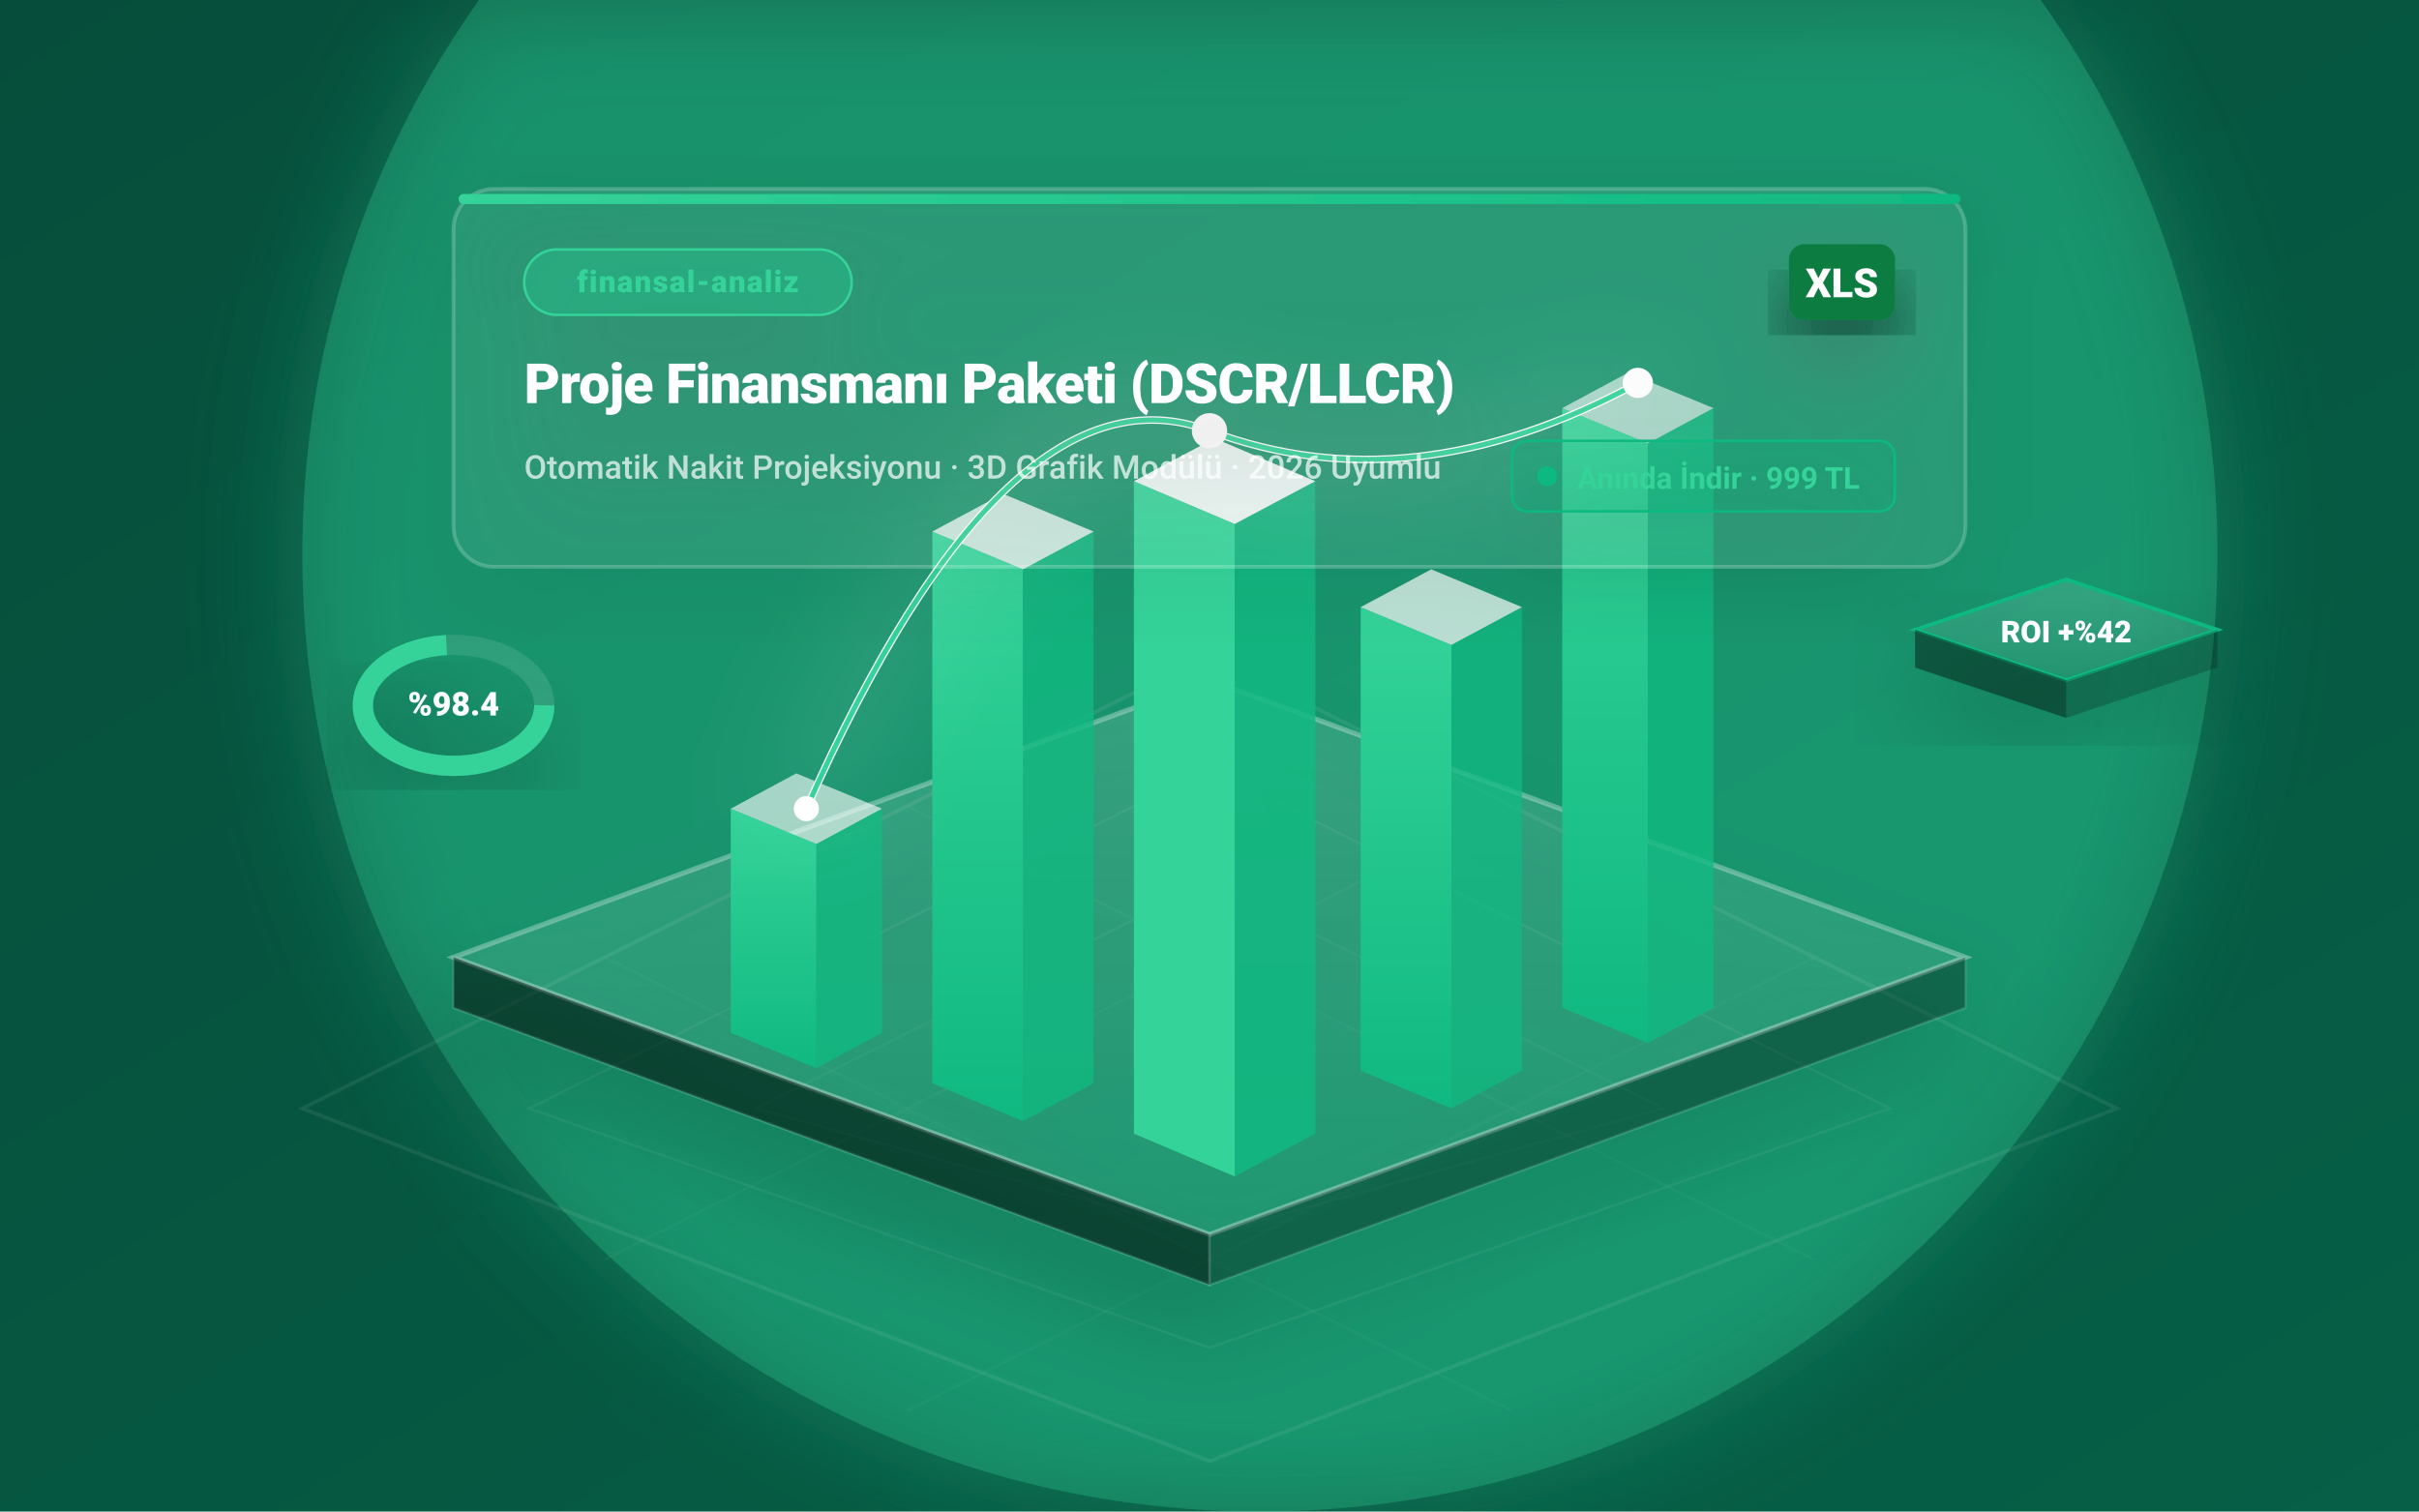
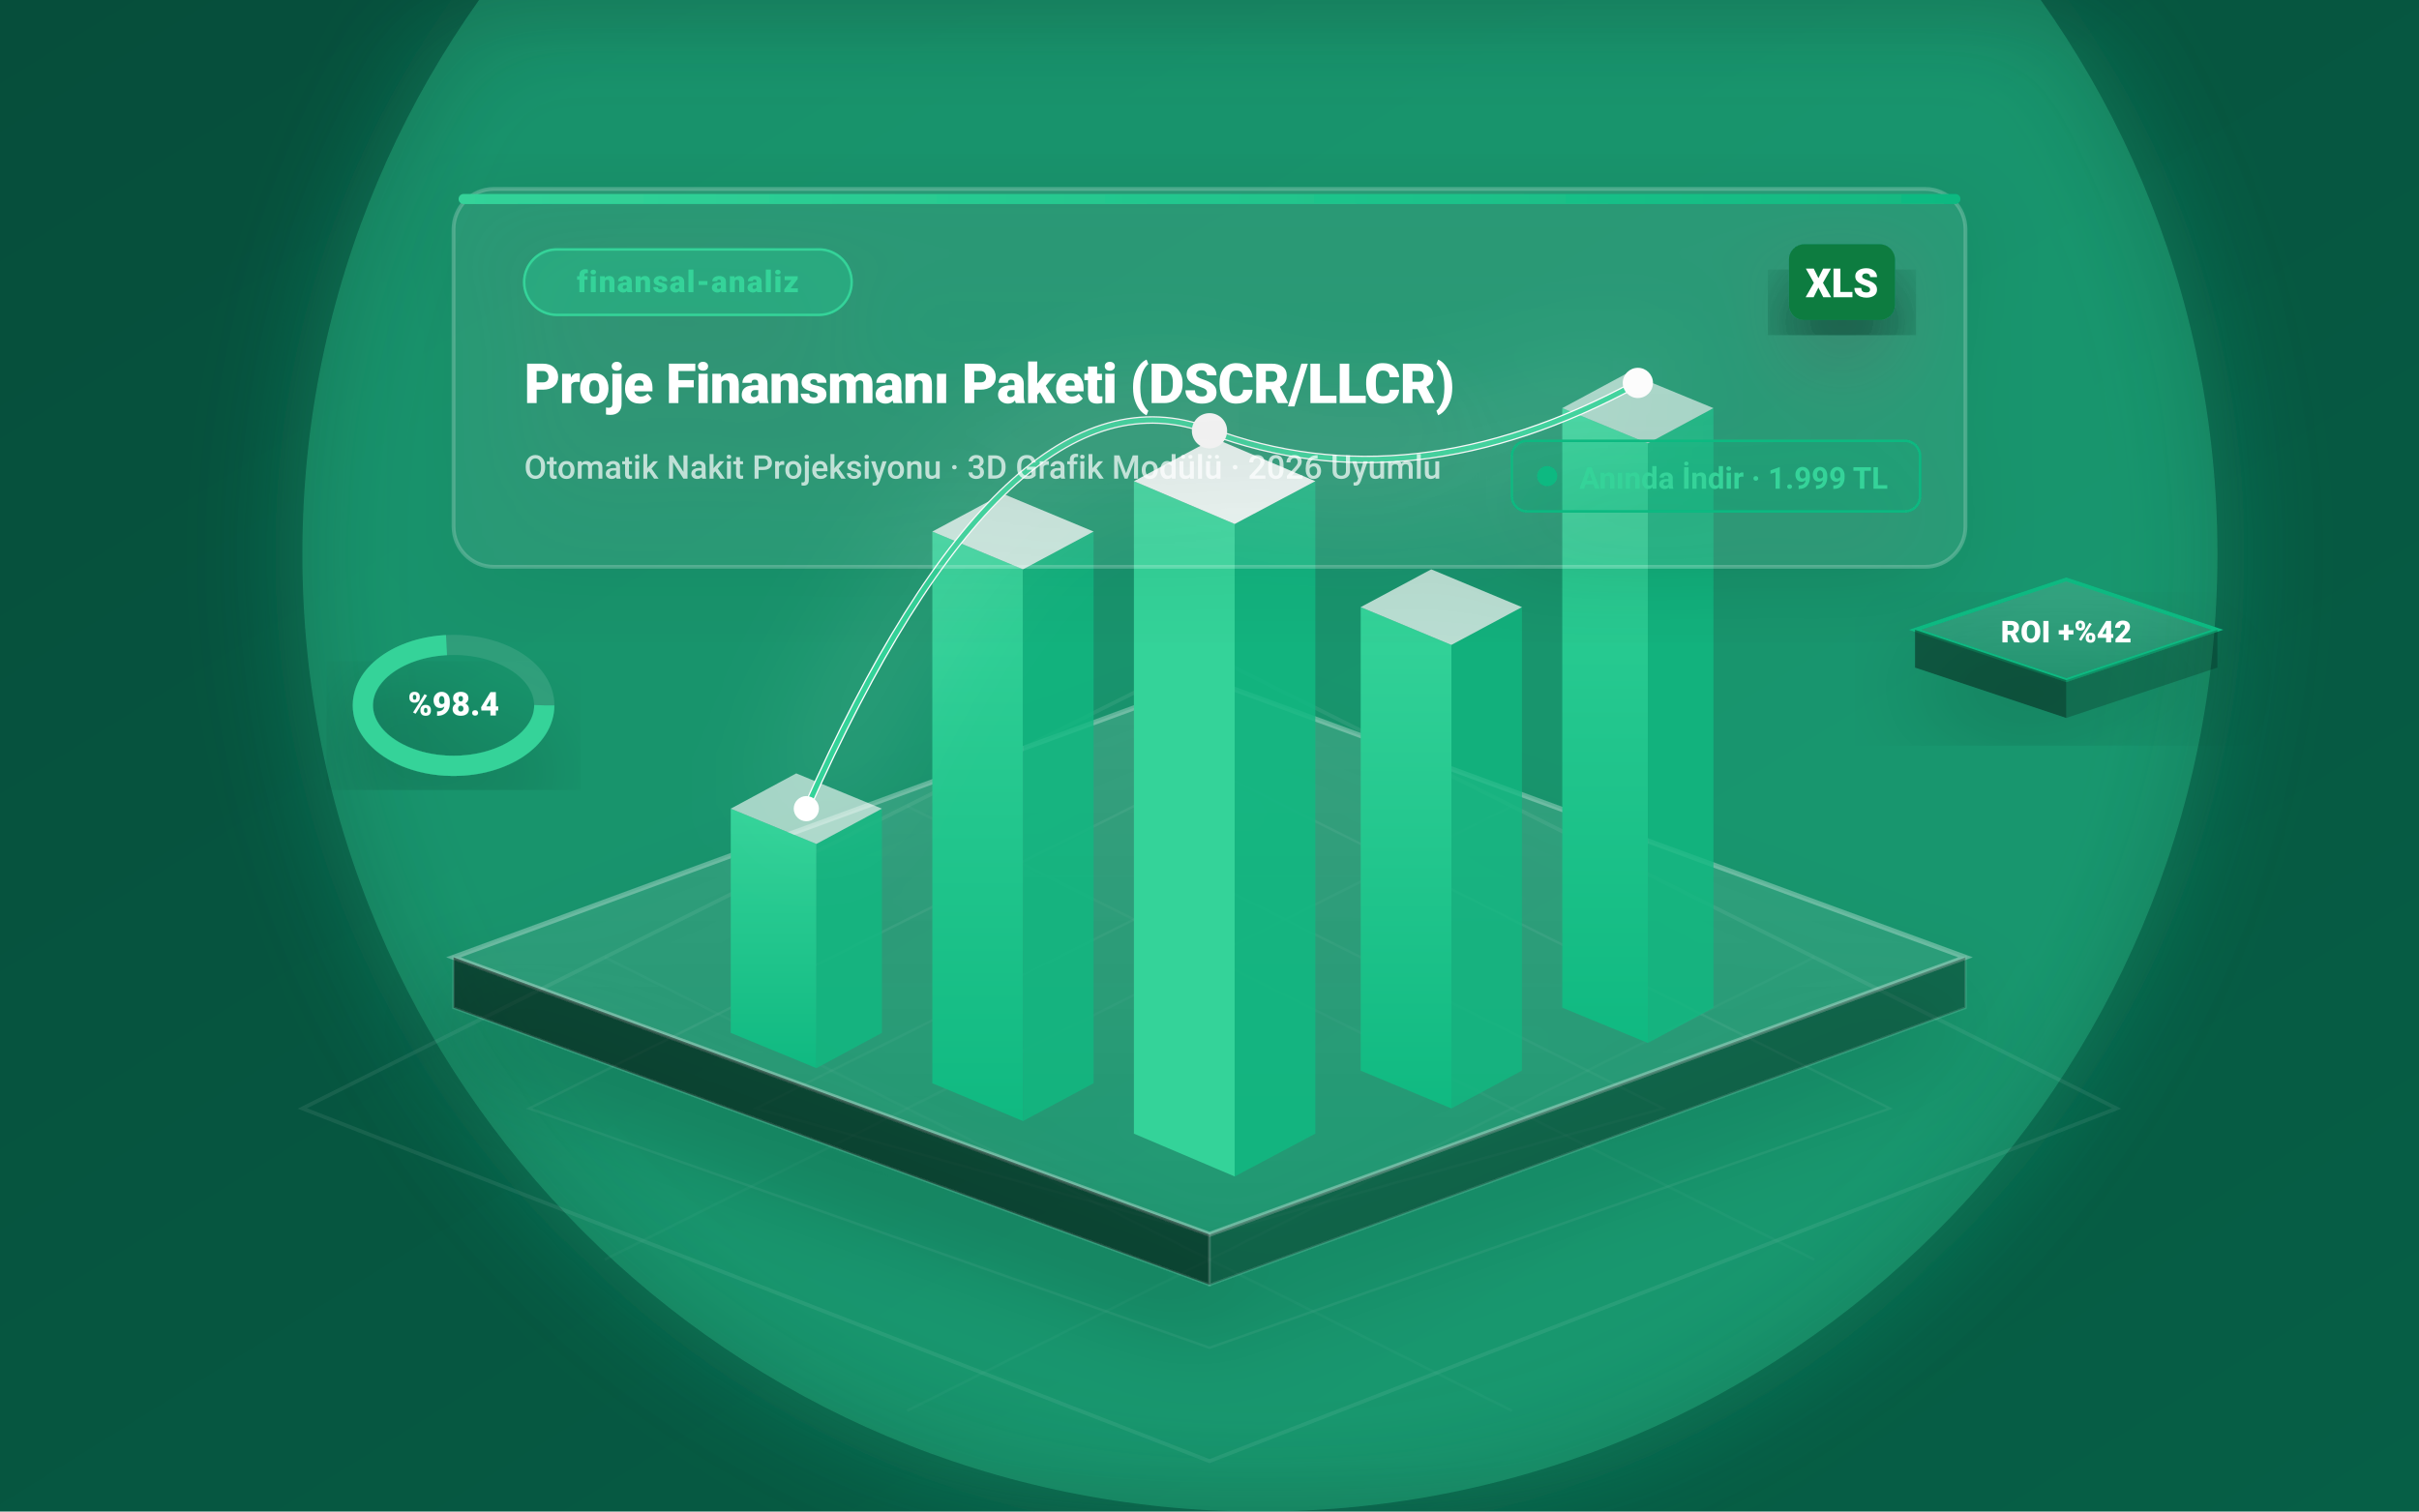
<svg xmlns="http://www.w3.org/2000/svg" viewBox="0 0 960 600" width="100%" height="100%">
  <defs>
    <linearGradient id="bgGrad_proje-finansmani-dscr-llcr-paketi" x1="0%" y1="0%" x2="100%" y2="100%">
      <stop offset="0%" stop-color="#064e3b" />
      <stop offset="100%" stop-color="#065f46" />
    </linearGradient>
    <linearGradient id="floorGrad_proje-finansmani-dscr-llcr-paketi" x1="0%" y1="0%" x2="0%" y2="100%">
      <stop offset="0%" stop-color="rgba(255,255,255,0.12)" />
      <stop offset="100%" stop-color="rgba(255,255,255,0.02)" />
    </linearGradient>
    <linearGradient id="accentGrad_proje-finansmani-dscr-llcr-paketi" x1="0%" y1="0%" x2="100%" y2="0%">
      <stop offset="0%" stop-color="#34d399" />
      <stop offset="100%" stop-color="#10b981" />
    </linearGradient>
    <linearGradient id="barFront_proje-finansmani-dscr-llcr-paketi" x1="0%" y1="0%" x2="0%" y2="100%">
      <stop offset="0%" stop-color="#34d399" />
      <stop offset="100%" stop-color="#10b981" />
    </linearGradient>
    <linearGradient id="barSide_proje-finansmani-dscr-llcr-paketi" x1="0%" y1="0%" x2="100%" y2="0%">
      <stop offset="0%" stop-color="rgba(0,0,0,0.35)" />
      <stop offset="100%" stop-color="rgba(0,0,0,0.1)" />
    </linearGradient>
    <filter id="glow_proje-finansmani-dscr-llcr-paketi" x="-30%" y="-30%" width="160%" height="160%">
      <feGaussianBlur stdDeviation="22" result="blur" />
      <feComposite in="SourceGraphic" in2="blur" operator="over" />
    </filter>
    <filter id="shadow_proje-finansmani-dscr-llcr-paketi" x="-20%" y="-20%" width="140%" height="140%">
      <feDropShadow dx="0" dy="16" stdDeviation="18" flood-color="rgba(0,0,0,0.45)" />
    </filter>
  </defs>
  <rect width="960" height="600" fill="url(#bgGrad_proje-finansmani-dscr-llcr-paketi)" />
  <circle cx="500" cy="220" r="380" fill="rgba(52,211,153,0.3)" filter="url(#glow_proje-finansmani-dscr-llcr-paketi)" />
  <g opacity="0.18">
    <path d="M 120 440 L 480 260 L 840 440 L 480 580 Z" fill="none" stroke="rgba(255,255,255,0.4)" stroke-width="1.5" />
    <path d="M 210 440 L 480 305 L 750 440 L 480 535 Z" fill="none" stroke="rgba(255,255,255,0.3)" stroke-width="1" />
    <path d="M 300 440 L 480 350 L 660 440 L 480 490 Z" fill="none" stroke="rgba(255,255,255,0.2)" stroke-width="1" />
    <line x1="240" y1="380" x2="600" y2="560" stroke="rgba(255,255,255,0.15)" stroke-width="1" />
    <line x1="360" y1="320" x2="720" y2="500" stroke="rgba(255,255,255,0.15)" stroke-width="1" />
    <line x1="720" y1="380" x2="360" y2="560" stroke="rgba(255,255,255,0.15)" stroke-width="1" />
    <line x1="600" y1="320" x2="240" y2="500" stroke="rgba(255,255,255,0.15)" stroke-width="1" />
  </g>
  <g filter="url(#shadow_proje-finansmani-dscr-llcr-paketi)">
    <polygon points="480,270 780,380 480,490 180,380" fill="url(#floorGrad_proje-finansmani-dscr-llcr-paketi)" stroke="rgba(255,255,255,0.3)" stroke-width="2" />
    <polygon points="180,380 480,490 480,510 180,400" fill="rgba(0,0,0,0.5)" stroke="rgba(255,255,255,0.1)" stroke-width="1" />
    <polygon points="480,490 780,380 780,400 480,510" fill="rgba(0,0,0,0.3)" stroke="rgba(255,255,255,0.1)" stroke-width="1" />
  </g>
  <g transform="translate(290, 321)">
    <polygon points="0,89 34,103 34,14 0,0" fill="url(#barFront_proje-finansmani-dscr-llcr-paketi)" />
    <polygon points="34,103 60,89 60,0 34,14" fill="#10b981" opacity="0.8" />
    <polygon points="0,0 26,-14 60,0 34,14" fill="#ffffff" opacity="0.6" />
  </g>
  <g transform="translate(370, 211)">
    <polygon points="0,219 36,234 36,15 0,0" fill="url(#barFront_proje-finansmani-dscr-llcr-paketi)" />
    <polygon points="36,234 64,219 64,0 36,15" fill="#10b981" opacity="0.8" />
    <polygon points="0,0 28,-15 64,0 36,15" fill="#ffffff" opacity="0.75" />
  </g>
  <g transform="translate(450, 191)">
    <polygon points="0,259 40,276 40,17 0,0" fill="#34d399" />
    <polygon points="40,276 72,259 72,0 40,17" fill="#10b981" opacity="0.85" />
    <polygon points="0,0 32,-17 72,0 40,17" fill="#ffffff" opacity="0.9" />
  </g>
  <g transform="translate(540, 241)">
    <polygon points="0,184 36,199 36,15 0,0" fill="url(#barFront_proje-finansmani-dscr-llcr-paketi)" />
    <polygon points="36,199 64,184 64,0 36,15" fill="#10b981" opacity="0.75" />
    <polygon points="0,0 28,-15 64,0 36,15" fill="#ffffff" opacity="0.7" />
  </g>
  <g transform="translate(620, 162)">
    <polygon points="0,238 34,252 34,14 0,0" fill="url(#barFront_proje-finansmani-dscr-llcr-paketi)" />
    <polygon points="34,252 60,238 60,0 34,14" fill="#10b981" opacity="0.8" />
    <polygon points="0,0 26,-14 60,0 34,14" fill="#ffffff" opacity="0.6" />
  </g>
  <path d="M 320 321 Q 400 141 480 171 T 650 152" fill="none" stroke="#ffffff" stroke-width="3" stroke-linecap="round" filter="url(#glow_proje-finansmani-dscr-llcr-paketi)" />
  <path d="M 320 321 Q 400 141 480 171 T 650 152" fill="none" stroke="#34d399" stroke-width="2" stroke-linecap="round" />
  <circle cx="320" cy="321" r="5" fill="#ffffff" filter="url(#glow_proje-finansmani-dscr-llcr-paketi)" />
  <circle cx="480" cy="171" r="7" fill="#ffffff" filter="url(#glow_proje-finansmani-dscr-llcr-paketi)" />
  <circle cx="650" cy="152" r="6" fill="#ffffff" filter="url(#glow_proje-finansmani-dscr-llcr-paketi)" />
  <g transform="translate(180, 75)" filter="url(#shadow_proje-finansmani-dscr-llcr-paketi)">
    <rect width="600" height="150" rx="16" fill="rgba(255,255,255,0.06)" stroke="rgba(255,255,255,0.2)" stroke-width="1.5" backdrop-filter="blur(14px)" />
    <rect x="2" y="2" width="596" height="4" rx="2" fill="url(#accentGrad_proje-finansmani-dscr-llcr-paketi)" />
    <rect x="28" y="24" width="130" height="26" rx="13" fill="rgba(52,211,153,0.3)" stroke="#34d399" stroke-width="1" />
    <text x="93" y="41" fill="#34d399" font-family="-apple-system,BlinkMacSystemFont,Segoe UI,Roboto,sans-serif" font-size="12" font-weight="800" text-anchor="middle" letter-spacing="0.5">finansal-analiz</text>
    <g transform="translate(530, 22)">
      <rect width="42" height="30" rx="6" fill="#107c41" filter="url(#shadow_proje-finansmani-dscr-llcr-paketi)" />
      <text x="21" y="21" fill="#ffffff" font-family="-apple-system,BlinkMacSystemFont,Segoe UI,Roboto,sans-serif" font-size="16" font-weight="900" text-anchor="middle">XLS</text>
    </g>
    <text x="28" y="85" fill="#ffffff" font-family="-apple-system,BlinkMacSystemFont,Segoe UI,Roboto,sans-serif" font-size="22" font-weight="800" letter-spacing="-0.3">
      Proje Finansmanı Paketi (DSCR/LLCR)
    </text>
    <text x="28" y="115" fill="rgba(255,255,255,0.7)" font-family="-apple-system,BlinkMacSystemFont,Segoe UI,Roboto,sans-serif" font-size="13" font-weight="500">
      Otomatik Nakit Projeksiyonu · 3D Grafik Modülü · 2026 Uyumlu
    </text>
    <g transform="translate(420, 100)">
-       <rect width="152" height="28" rx="6" fill="rgba(16,185,129,0.18)" stroke="#10b981" stroke-width="1" />
+       <rect width="162" height="28" rx="6" fill="rgba(16,185,129,0.18)" stroke="#10b981" stroke-width="1" />
      <circle cx="14" cy="14" r="4" fill="#10b981" />
-       <text x="82" y="19" fill="#34d399" font-family="-apple-system,BlinkMacSystemFont,Segoe UI,Roboto,sans-serif" font-size="12" font-weight="700" text-anchor="middle">Anında İndir · 999 TL</text>
+       <text x="88" y="19" fill="#34d399" font-family="-apple-system,BlinkMacSystemFont,Segoe UI,Roboto,sans-serif" font-size="12" font-weight="700" text-anchor="middle">Anında İndir · 1.999 TL</text>
    </g>
  </g>
  <g transform="translate(140, 240)" filter="url(#shadow_proje-finansmani-dscr-llcr-paketi)">
    <ellipse cx="40" cy="40" rx="36" ry="24" fill="none" stroke="rgba(255,255,255,0.1)" stroke-width="8" />
    <ellipse cx="40" cy="40" rx="36" ry="24" fill="none" stroke="#34d399" stroke-width="8" stroke-dasharray="140 60" />
    <text x="40" y="44" fill="#ffffff" font-family="-apple-system,BlinkMacSystemFont,Segoe UI,Roboto,sans-serif" font-size="13" font-weight="800" text-anchor="middle">%98.4</text>
  </g>
  <g transform="translate(760, 230)" filter="url(#shadow_proje-finansmani-dscr-llcr-paketi)">
    <polygon points="0,20 60,0 120,20 60,40" fill="url(#floorGrad_proje-finansmani-dscr-llcr-paketi)" stroke="#10b981" stroke-width="1.5" />
    <polygon points="0,20 60,40 60,55 0,35" fill="rgba(0,0,0,0.4)" />
    <polygon points="60,40 120,20 120,35 60,55" fill="rgba(0,0,0,0.2)" />
    <text x="60" y="25" fill="#ffffff" font-family="-apple-system,BlinkMacSystemFont,Segoe UI,Roboto,sans-serif" font-size="12" font-weight="800" text-anchor="middle">ROI +%42</text>
  </g>
</svg>
